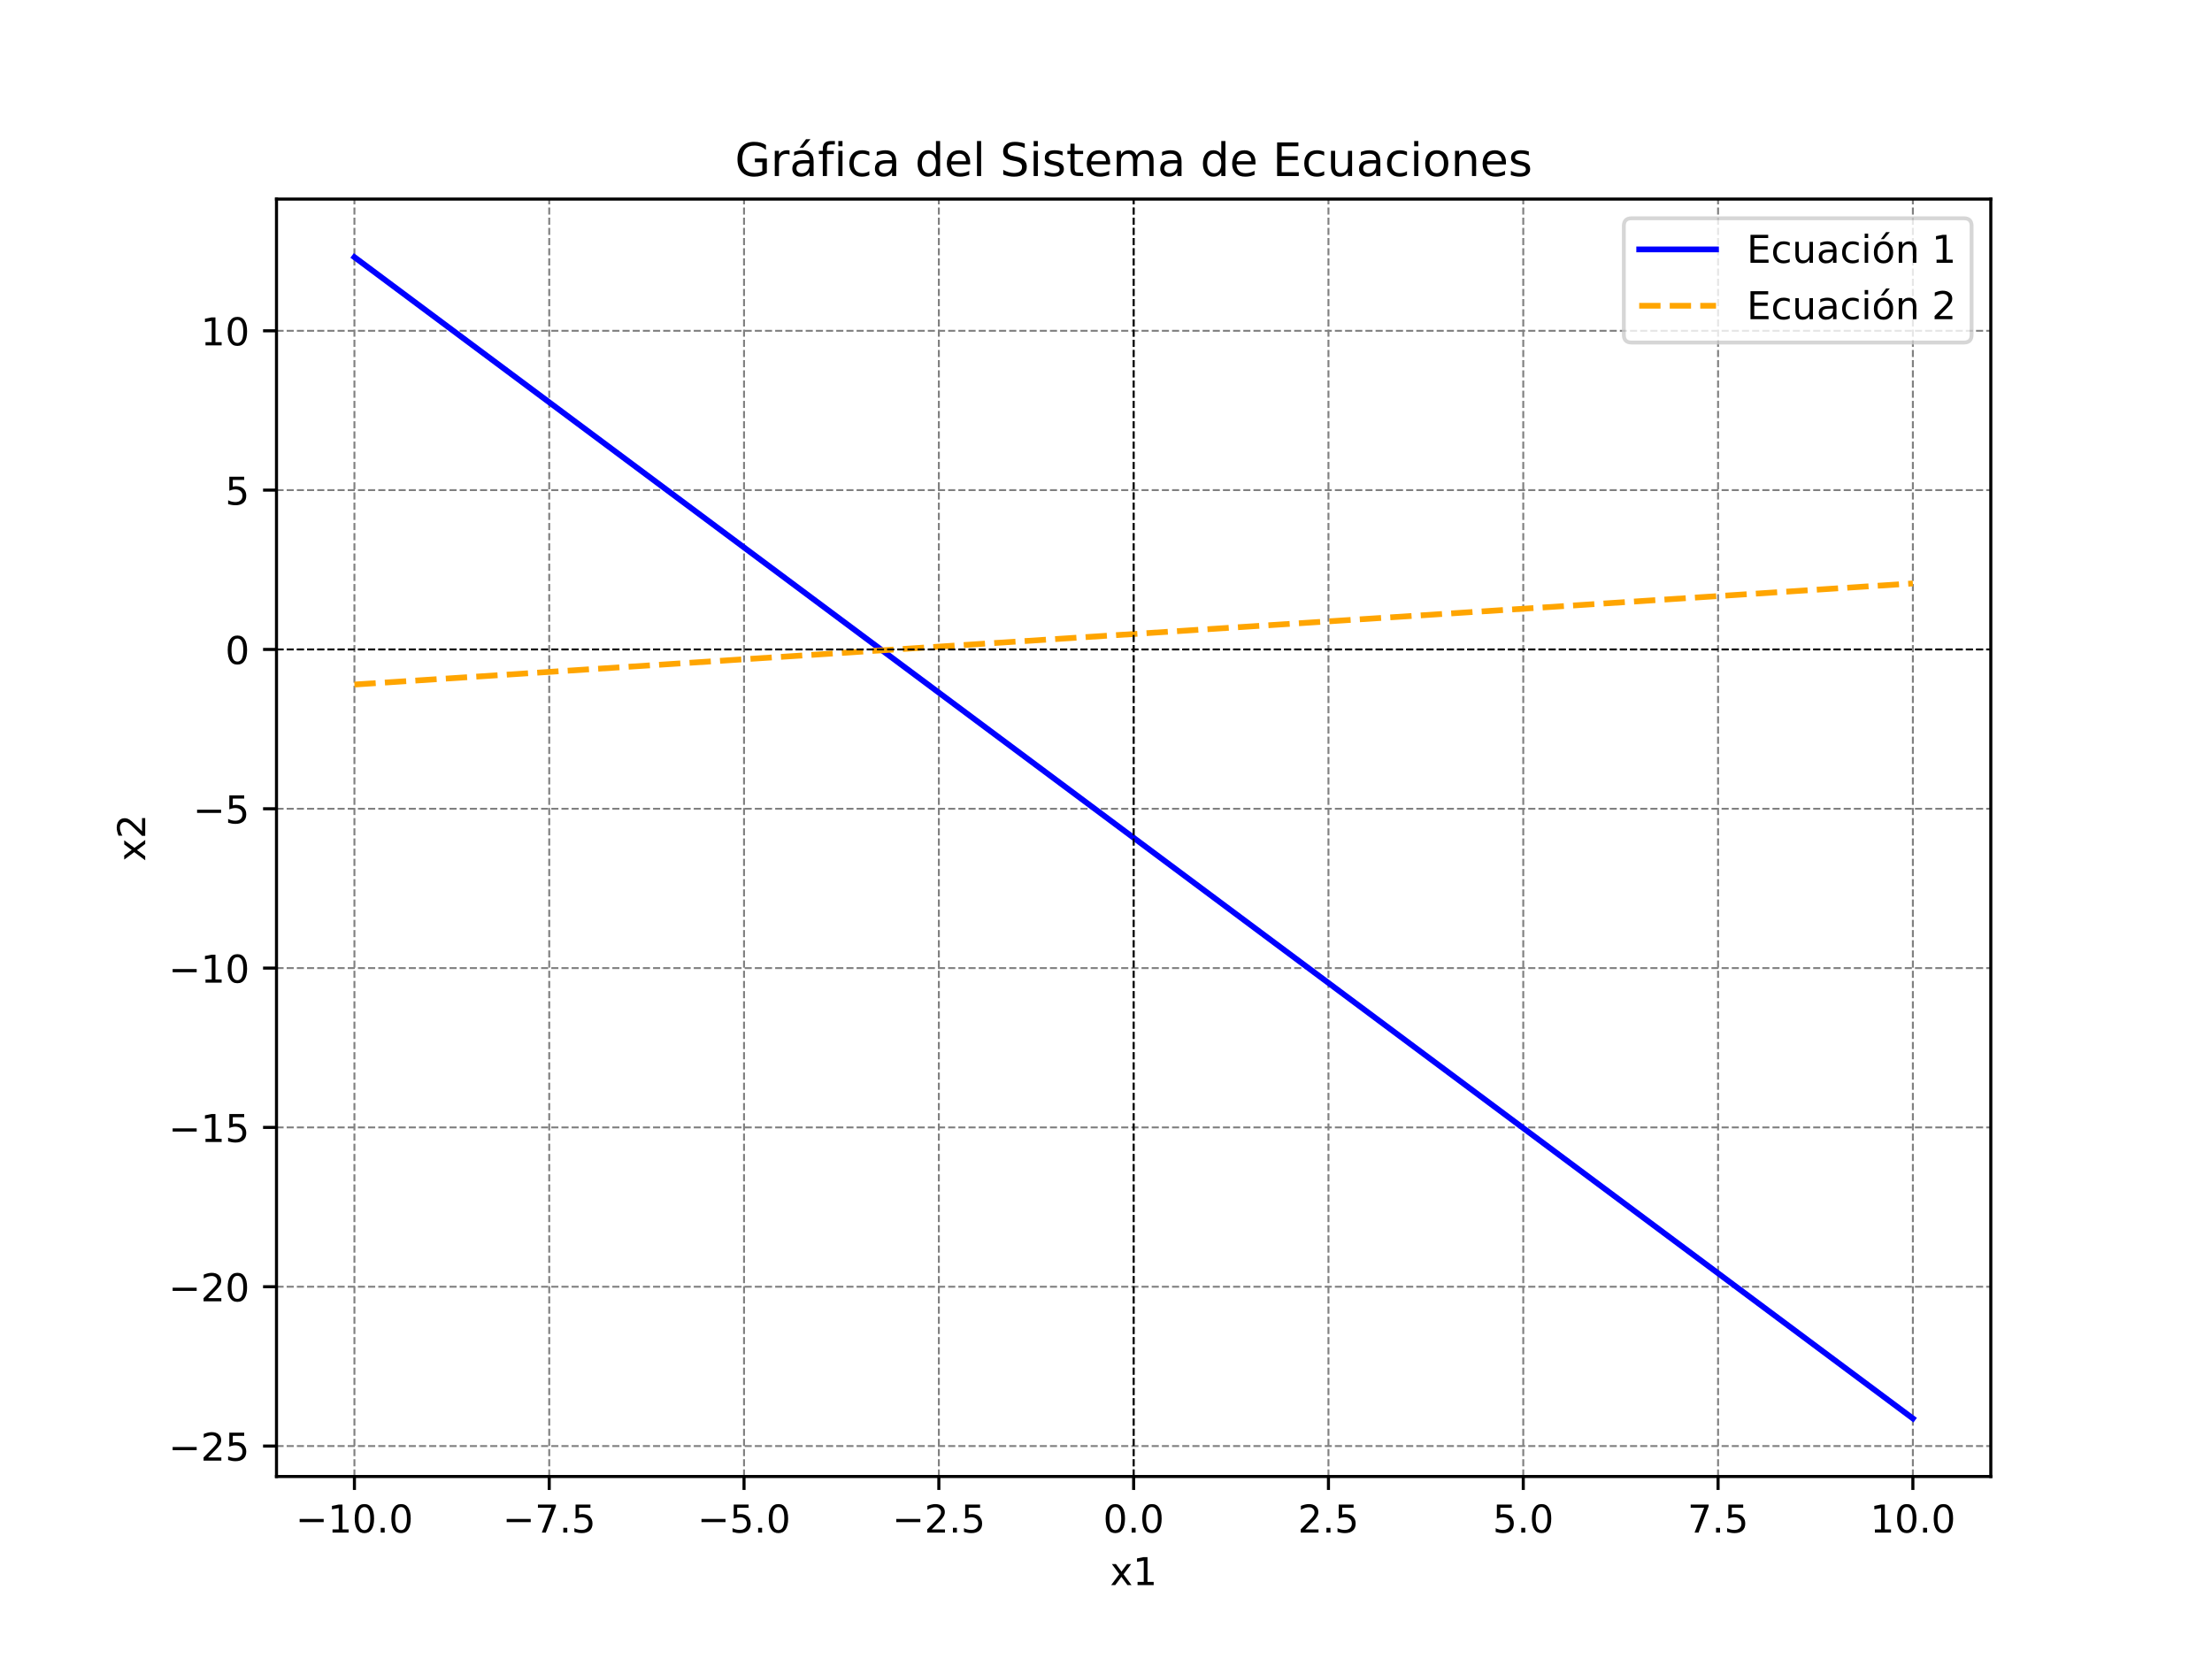
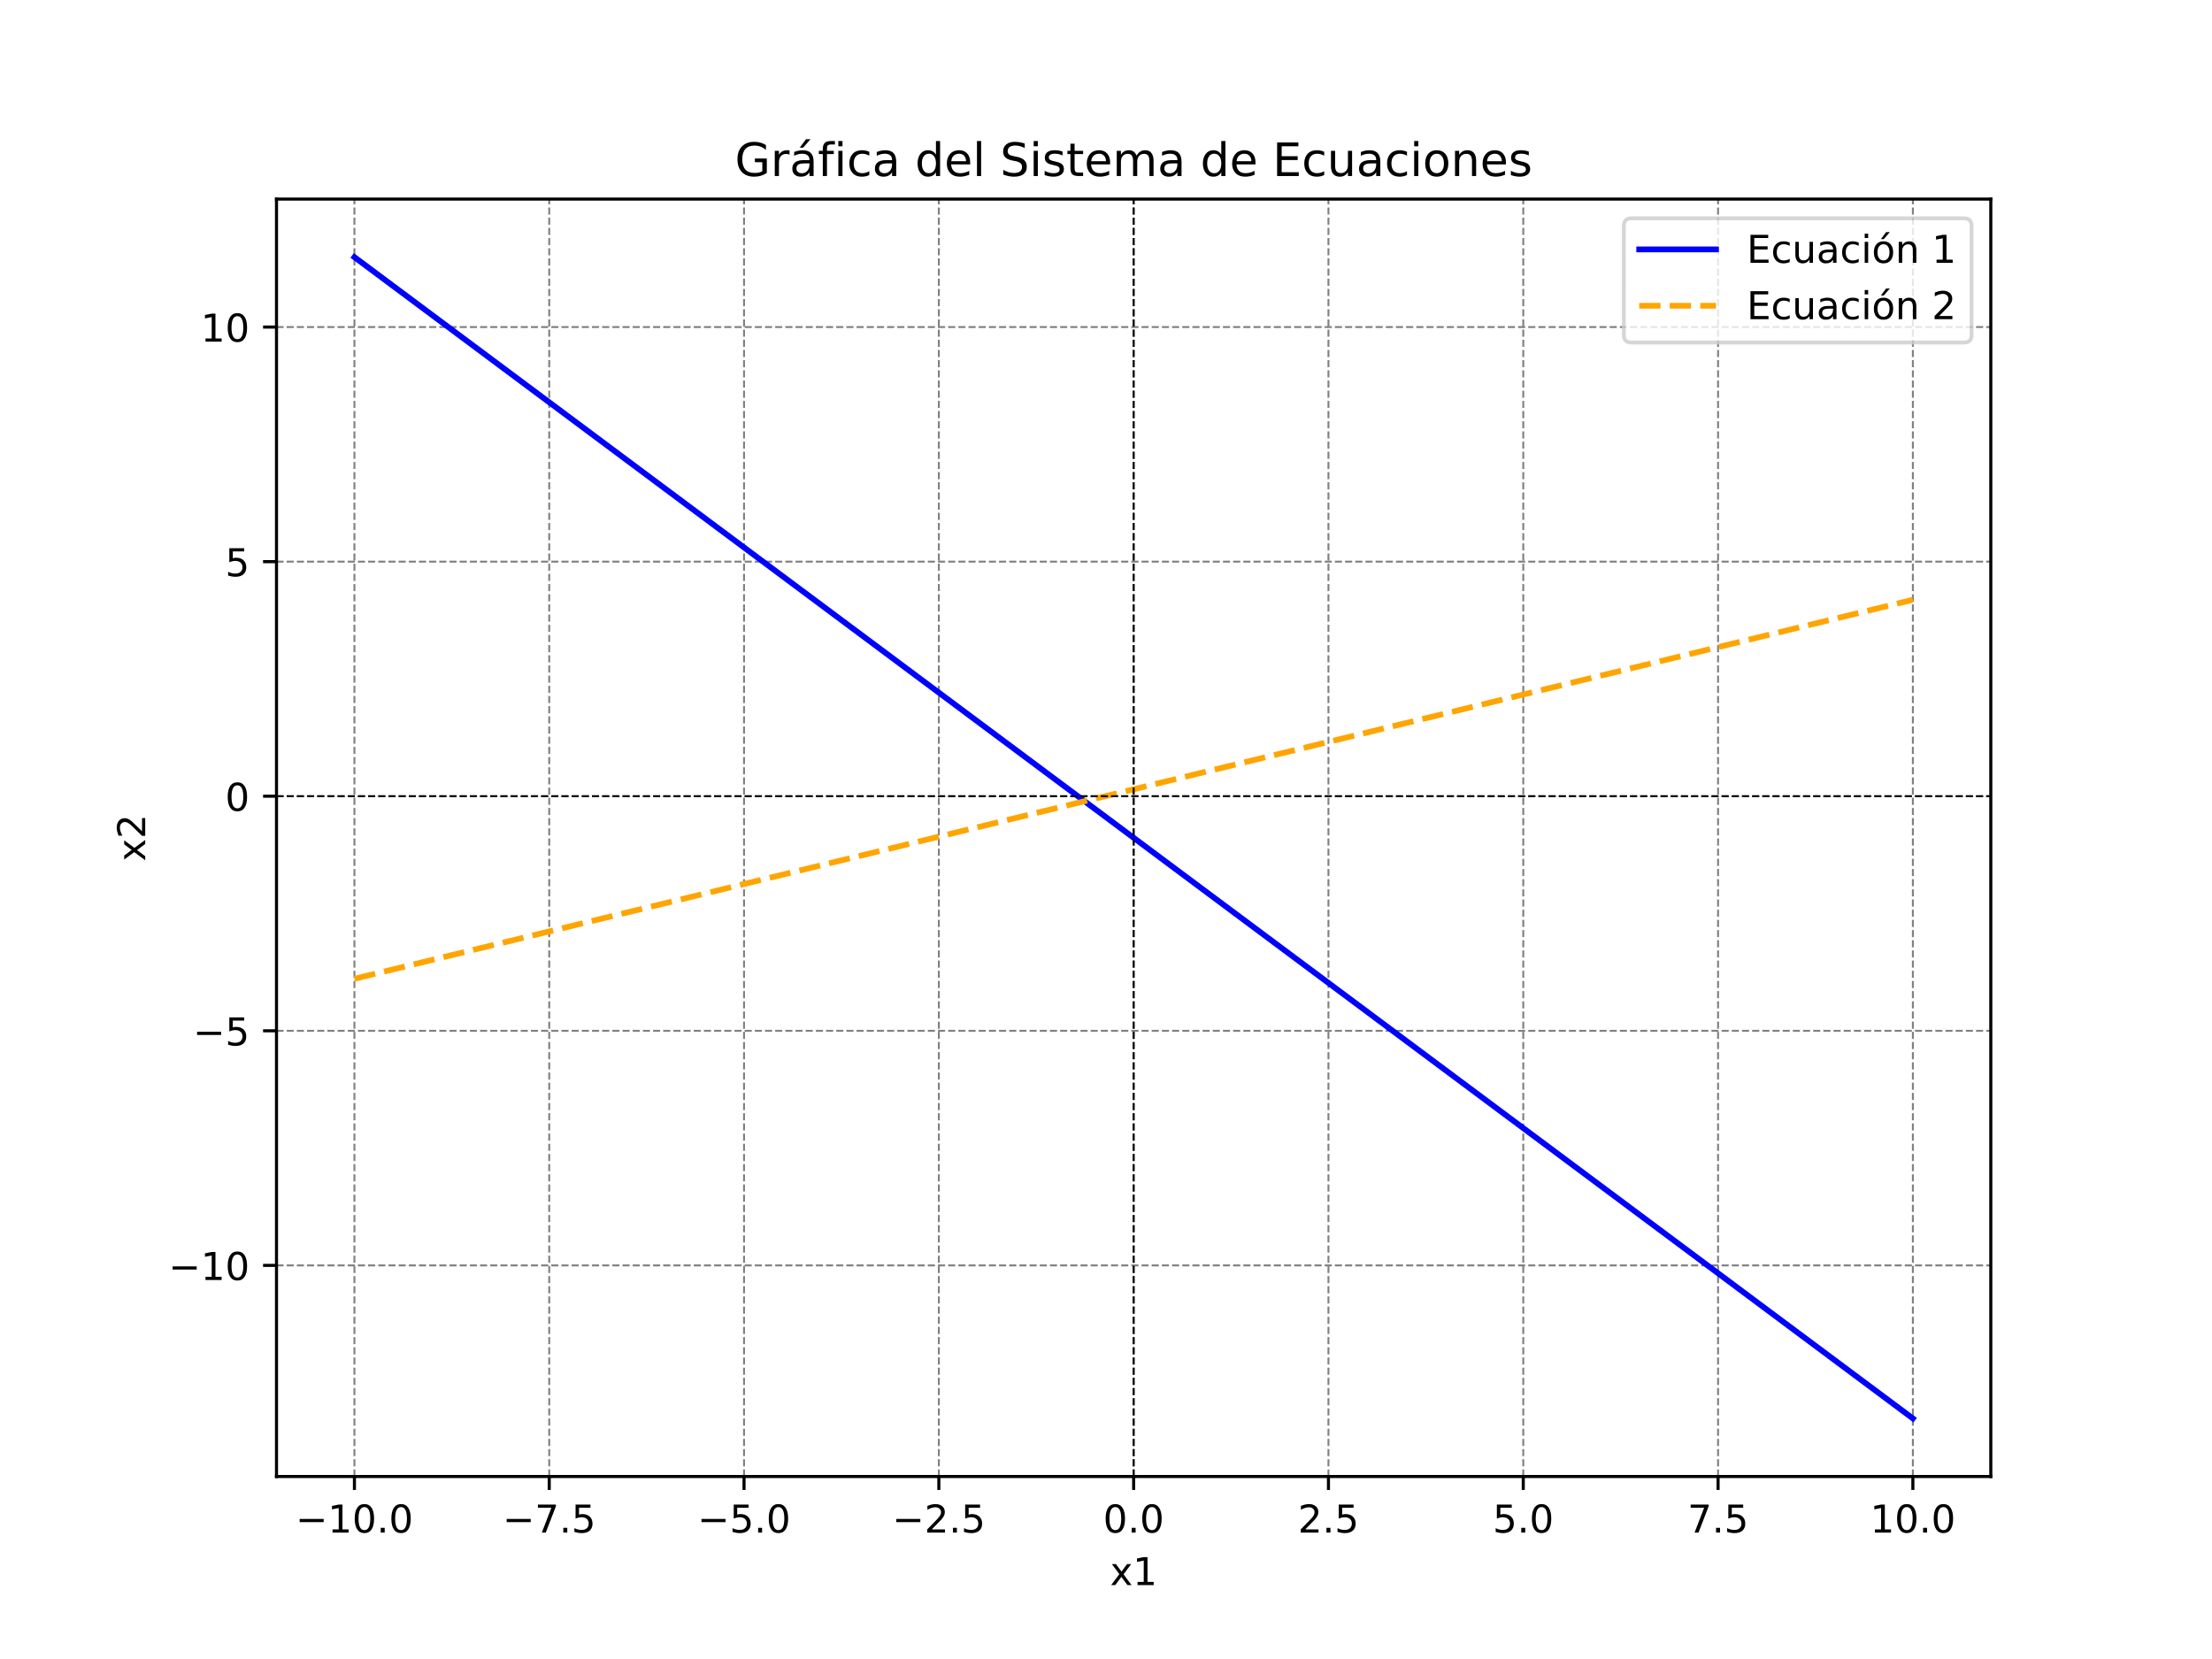
<svg xmlns="http://www.w3.org/2000/svg" xmlns:xlink="http://www.w3.org/1999/xlink" width="576pt" height="432pt" viewBox="0 0 576 432" version="1.1">
  <defs>
    <style type="text/css">*{stroke-linejoin: round; stroke-linecap: butt}</style>
  </defs>
  <g id="figure_1">
    <g id="patch_1">
      <path d="M 0 432  L 576 432  L 576 0  L 0 0  z " style="fill: #ffffff" />
    </g>
    <g id="axes_1">
      <g id="patch_2">
        <path d="M 72 384.48  L 518.4 384.48  L 518.4 51.84  L 72 51.84  z " style="fill: #ffffff" />
      </g>
      <g id="matplotlib.axis_1">
        <g id="xtick_1">
          <g id="line2d_1">
-             <path d="M 92.291 384.48  L 92.291 51.84  " clip-path="url(#p5a26ac612b)" style="fill: none; stroke-dasharray: 1.85,0.8; stroke-dashoffset: 0; stroke: #808080; stroke-width: 0.5" />
+             <path d="M 92.291 384.48  L 92.291 51.84  " clip-path="url(#p8f06ad2c36)" style="fill: none; stroke-dasharray: 1.85,0.8; stroke-dashoffset: 0; stroke: #808080; stroke-width: 0.5" />
          </g>
          <g id="line2d_2">
            <defs>
-               <path id="md58ca73c7b" d="M 0 0  L 0 3.5  " style="stroke: #000000; stroke-width: 0.8" />
+               <path id="m9297187103" d="M 0 0  L 0 3.5  " style="stroke: #000000; stroke-width: 0.8" />
            </defs>
            <g>
-               <use xlink:href="#md58ca73c7b" x="92.291" y="384.48" style="stroke: #000000; stroke-width: 0.8" />
+               <use xlink:href="#m9297187103" x="92.291" y="384.48" style="stroke: #000000; stroke-width: 0.8" />
            </g>
          </g>
          <g id="text_1">
            <g transform="translate(76.96825 399.0784) scale(0.1 -0.1)">
              <defs>
                <path id="DejaVuSans-2212" d="M 678 2272  L 4684 2272  L 4684 1741  L 678 1741  L 678 2272  z " transform="scale(0.015625)" />
                <path id="DejaVuSans-31" d="M 794 531  L 1825 531  L 1825 4091  L 703 3866  L 703 4441  L 1819 4666  L 2450 4666  L 2450 531  L 3481 531  L 3481 0  L 794 0  L 794 531  z " transform="scale(0.015625)" />
                <path id="DejaVuSans-30" d="M 2034 4250  Q 1547 4250 1301 3770  Q 1056 3291 1056 2328  Q 1056 1369 1301 889  Q 1547 409 2034 409  Q 2525 409 2770 889  Q 3016 1369 3016 2328  Q 3016 3291 2770 3770  Q 2525 4250 2034 4250  z M 2034 4750  Q 2819 4750 3233 4129  Q 3647 3509 3647 2328  Q 3647 1150 3233 529  Q 2819 -91 2034 -91  Q 1250 -91 836 529  Q 422 1150 422 2328  Q 422 3509 836 4129  Q 1250 4750 2034 4750  z " transform="scale(0.015625)" />
                <path id="DejaVuSans-2e" d="M 684 794  L 1344 794  L 1344 0  L 684 0  L 684 794  z " transform="scale(0.015625)" />
              </defs>
              <use xlink:href="#DejaVuSans-2212" />
              <use xlink:href="#DejaVuSans-31" x="83.789" />
              <use xlink:href="#DejaVuSans-30" x="147.412" />
              <use xlink:href="#DejaVuSans-2e" x="211.035" />
              <use xlink:href="#DejaVuSans-30" x="242.822" />
            </g>
          </g>
        </g>
        <g id="xtick_2">
          <g id="line2d_3">
-             <path d="M 143.018 384.48  L 143.018 51.84  " clip-path="url(#p5a26ac612b)" style="fill: none; stroke-dasharray: 1.85,0.8; stroke-dashoffset: 0; stroke: #808080; stroke-width: 0.5" />
+             <path d="M 143.018 384.48  L 143.018 51.84  " clip-path="url(#p8f06ad2c36)" style="fill: none; stroke-dasharray: 1.85,0.8; stroke-dashoffset: 0; stroke: #808080; stroke-width: 0.5" />
          </g>
          <g id="line2d_4">
            <g>
-               <use xlink:href="#md58ca73c7b" x="143.018" y="384.48" style="stroke: #000000; stroke-width: 0.8" />
+               <use xlink:href="#m9297187103" x="143.018" y="384.48" style="stroke: #000000; stroke-width: 0.8" />
            </g>
          </g>
          <g id="text_2">
            <g transform="translate(130.8768 399.0784) scale(0.1 -0.1)">
              <defs>
                <path id="DejaVuSans-37" d="M 525 4666  L 3525 4666  L 3525 4397  L 1831 0  L 1172 0  L 2766 4134  L 525 4134  L 525 4666  z " transform="scale(0.015625)" />
                <path id="DejaVuSans-35" d="M 691 4666  L 3169 4666  L 3169 4134  L 1269 4134  L 1269 2991  Q 1406 3038 1543 3061  Q 1681 3084 1819 3084  Q 2600 3084 3056 2656  Q 3513 2228 3513 1497  Q 3513 744 3044 326  Q 2575 -91 1722 -91  Q 1428 -91 1123 -41  Q 819 9 494 109  L 494 744  Q 775 591 1075 516  Q 1375 441 1709 441  Q 2250 441 2565 725  Q 2881 1009 2881 1497  Q 2881 1984 2565 2268  Q 2250 2553 1709 2553  Q 1456 2553 1204 2497  Q 953 2441 691 2322  L 691 4666  z " transform="scale(0.015625)" />
              </defs>
              <use xlink:href="#DejaVuSans-2212" />
              <use xlink:href="#DejaVuSans-37" x="83.789" />
              <use xlink:href="#DejaVuSans-2e" x="147.412" />
              <use xlink:href="#DejaVuSans-35" x="179.199" />
            </g>
          </g>
        </g>
        <g id="xtick_3">
          <g id="line2d_5">
-             <path d="M 193.745 384.48  L 193.745 51.84  " clip-path="url(#p5a26ac612b)" style="fill: none; stroke-dasharray: 1.85,0.8; stroke-dashoffset: 0; stroke: #808080; stroke-width: 0.5" />
+             <path d="M 193.745 384.48  L 193.745 51.84  " clip-path="url(#p8f06ad2c36)" style="fill: none; stroke-dasharray: 1.85,0.8; stroke-dashoffset: 0; stroke: #808080; stroke-width: 0.5" />
          </g>
          <g id="line2d_6">
            <g>
-               <use xlink:href="#md58ca73c7b" x="193.745" y="384.48" style="stroke: #000000; stroke-width: 0.8" />
+               <use xlink:href="#m9297187103" x="193.745" y="384.48" style="stroke: #000000; stroke-width: 0.8" />
            </g>
          </g>
          <g id="text_3">
            <g transform="translate(181.604 399.0784) scale(0.1 -0.1)">
              <use xlink:href="#DejaVuSans-2212" />
              <use xlink:href="#DejaVuSans-35" x="83.789" />
              <use xlink:href="#DejaVuSans-2e" x="147.412" />
              <use xlink:href="#DejaVuSans-30" x="179.199" />
            </g>
          </g>
        </g>
        <g id="xtick_4">
          <g id="line2d_7">
-             <path d="M 244.473 384.48  L 244.473 51.84  " clip-path="url(#p5a26ac612b)" style="fill: none; stroke-dasharray: 1.85,0.8; stroke-dashoffset: 0; stroke: #808080; stroke-width: 0.5" />
+             <path d="M 244.473 384.48  L 244.473 51.84  " clip-path="url(#p8f06ad2c36)" style="fill: none; stroke-dasharray: 1.85,0.8; stroke-dashoffset: 0; stroke: #808080; stroke-width: 0.5" />
          </g>
          <g id="line2d_8">
            <g>
-               <use xlink:href="#md58ca73c7b" x="244.473" y="384.48" style="stroke: #000000; stroke-width: 0.8" />
+               <use xlink:href="#m9297187103" x="244.473" y="384.48" style="stroke: #000000; stroke-width: 0.8" />
            </g>
          </g>
          <g id="text_4">
            <g transform="translate(232.3313 399.0784) scale(0.1 -0.1)">
              <defs>
                <path id="DejaVuSans-32" d="M 1228 531  L 3431 531  L 3431 0  L 469 0  L 469 531  Q 828 903 1448 1529  Q 2069 2156 2228 2338  Q 2531 2678 2651 2914  Q 2772 3150 2772 3378  Q 2772 3750 2511 3984  Q 2250 4219 1831 4219  Q 1534 4219 1204 4116  Q 875 4013 500 3803  L 500 4441  Q 881 4594 1212 4672  Q 1544 4750 1819 4750  Q 2544 4750 2975 4387  Q 3406 4025 3406 3419  Q 3406 3131 3298 2873  Q 3191 2616 2906 2266  Q 2828 2175 2409 1742  Q 1991 1309 1228 531  z " transform="scale(0.015625)" />
              </defs>
              <use xlink:href="#DejaVuSans-2212" />
              <use xlink:href="#DejaVuSans-32" x="83.789" />
              <use xlink:href="#DejaVuSans-2e" x="147.412" />
              <use xlink:href="#DejaVuSans-35" x="179.199" />
            </g>
          </g>
        </g>
        <g id="xtick_5">
          <g id="line2d_9">
-             <path d="M 295.2 384.48  L 295.2 51.84  " clip-path="url(#p5a26ac612b)" style="fill: none; stroke-dasharray: 1.85,0.8; stroke-dashoffset: 0; stroke: #808080; stroke-width: 0.5" />
+             <path d="M 295.2 384.48  L 295.2 51.84  " clip-path="url(#p8f06ad2c36)" style="fill: none; stroke-dasharray: 1.85,0.8; stroke-dashoffset: 0; stroke: #808080; stroke-width: 0.5" />
          </g>
          <g id="line2d_10">
            <g>
-               <use xlink:href="#md58ca73c7b" x="295.2" y="384.48" style="stroke: #000000; stroke-width: 0.8" />
+               <use xlink:href="#m9297187103" x="295.2" y="384.48" style="stroke: #000000; stroke-width: 0.8" />
            </g>
          </g>
          <g id="text_5">
            <g transform="translate(287.2484 399.0784) scale(0.1 -0.1)">
              <use xlink:href="#DejaVuSans-30" />
              <use xlink:href="#DejaVuSans-2e" x="63.623" />
              <use xlink:href="#DejaVuSans-30" x="95.41" />
            </g>
          </g>
        </g>
        <g id="xtick_6">
          <g id="line2d_11">
-             <path d="M 345.927 384.48  L 345.927 51.84  " clip-path="url(#p5a26ac612b)" style="fill: none; stroke-dasharray: 1.85,0.8; stroke-dashoffset: 0; stroke: #808080; stroke-width: 0.5" />
+             <path d="M 345.927 384.48  L 345.927 51.84  " clip-path="url(#p8f06ad2c36)" style="fill: none; stroke-dasharray: 1.85,0.8; stroke-dashoffset: 0; stroke: #808080; stroke-width: 0.5" />
          </g>
          <g id="line2d_12">
            <g>
-               <use xlink:href="#md58ca73c7b" x="345.927" y="384.48" style="stroke: #000000; stroke-width: 0.8" />
+               <use xlink:href="#m9297187103" x="345.927" y="384.48" style="stroke: #000000; stroke-width: 0.8" />
            </g>
          </g>
          <g id="text_6">
            <g transform="translate(337.9757 399.0784) scale(0.1 -0.1)">
              <use xlink:href="#DejaVuSans-32" />
              <use xlink:href="#DejaVuSans-2e" x="63.623" />
              <use xlink:href="#DejaVuSans-35" x="95.41" />
            </g>
          </g>
        </g>
        <g id="xtick_7">
          <g id="line2d_13">
-             <path d="M 396.655 384.48  L 396.655 51.84  " clip-path="url(#p5a26ac612b)" style="fill: none; stroke-dasharray: 1.85,0.8; stroke-dashoffset: 0; stroke: #808080; stroke-width: 0.5" />
+             <path d="M 396.655 384.48  L 396.655 51.84  " clip-path="url(#p8f06ad2c36)" style="fill: none; stroke-dasharray: 1.85,0.8; stroke-dashoffset: 0; stroke: #808080; stroke-width: 0.5" />
          </g>
          <g id="line2d_14">
            <g>
-               <use xlink:href="#md58ca73c7b" x="396.655" y="384.48" style="stroke: #000000; stroke-width: 0.8" />
+               <use xlink:href="#m9297187103" x="396.655" y="384.48" style="stroke: #000000; stroke-width: 0.8" />
            </g>
          </g>
          <g id="text_7">
            <g transform="translate(388.703 399.0784) scale(0.1 -0.1)">
              <use xlink:href="#DejaVuSans-35" />
              <use xlink:href="#DejaVuSans-2e" x="63.623" />
              <use xlink:href="#DejaVuSans-30" x="95.41" />
            </g>
          </g>
        </g>
        <g id="xtick_8">
          <g id="line2d_15">
-             <path d="M 447.382 384.48  L 447.382 51.84  " clip-path="url(#p5a26ac612b)" style="fill: none; stroke-dasharray: 1.85,0.8; stroke-dashoffset: 0; stroke: #808080; stroke-width: 0.5" />
+             <path d="M 447.382 384.48  L 447.382 51.84  " clip-path="url(#p8f06ad2c36)" style="fill: none; stroke-dasharray: 1.85,0.8; stroke-dashoffset: 0; stroke: #808080; stroke-width: 0.5" />
          </g>
          <g id="line2d_16">
            <g>
-               <use xlink:href="#md58ca73c7b" x="447.382" y="384.48" style="stroke: #000000; stroke-width: 0.8" />
+               <use xlink:href="#m9297187103" x="447.382" y="384.48" style="stroke: #000000; stroke-width: 0.8" />
            </g>
          </g>
          <g id="text_8">
            <g transform="translate(439.4303 399.0784) scale(0.1 -0.1)">
              <use xlink:href="#DejaVuSans-37" />
              <use xlink:href="#DejaVuSans-2e" x="63.623" />
              <use xlink:href="#DejaVuSans-35" x="95.41" />
            </g>
          </g>
        </g>
        <g id="xtick_9">
          <g id="line2d_17">
-             <path d="M 498.109 384.48  L 498.109 51.84  " clip-path="url(#p5a26ac612b)" style="fill: none; stroke-dasharray: 1.85,0.8; stroke-dashoffset: 0; stroke: #808080; stroke-width: 0.5" />
+             <path d="M 498.109 384.48  L 498.109 51.84  " clip-path="url(#p8f06ad2c36)" style="fill: none; stroke-dasharray: 1.85,0.8; stroke-dashoffset: 0; stroke: #808080; stroke-width: 0.5" />
          </g>
          <g id="line2d_18">
            <g>
-               <use xlink:href="#md58ca73c7b" x="498.109" y="384.48" style="stroke: #000000; stroke-width: 0.8" />
+               <use xlink:href="#m9297187103" x="498.109" y="384.48" style="stroke: #000000; stroke-width: 0.8" />
            </g>
          </g>
          <g id="text_9">
            <g transform="translate(486.9763 399.0784) scale(0.1 -0.1)">
              <use xlink:href="#DejaVuSans-31" />
              <use xlink:href="#DejaVuSans-30" x="63.623" />
              <use xlink:href="#DejaVuSans-2e" x="127.246" />
              <use xlink:href="#DejaVuSans-30" x="159.033" />
            </g>
          </g>
        </g>
        <g id="text_10">
          <g transform="translate(289.0594 412.7566) scale(0.1 -0.1)">
            <defs>
              <path id="DejaVuSans-78" d="M 3513 3500  L 2247 1797  L 3578 0  L 2900 0  L 1881 1375  L 863 0  L 184 0  L 1544 1831  L 300 3500  L 978 3500  L 1906 2253  L 2834 3500  L 3513 3500  z " transform="scale(0.015625)" />
            </defs>
            <use xlink:href="#DejaVuSans-78" />
            <use xlink:href="#DejaVuSans-31" x="59.18" />
          </g>
        </g>
      </g>
      <g id="matplotlib.axis_2">
        <g id="ytick_1">
          <g id="line2d_19">
-             <path d="M 72 376.551  L 518.4 376.551  " clip-path="url(#p5a26ac612b)" style="fill: none; stroke-dasharray: 1.85,0.8; stroke-dashoffset: 0; stroke: #808080; stroke-width: 0.5" />
+             <path d="M 72 329.51  L 518.4 329.51  " clip-path="url(#p8f06ad2c36)" style="fill: none; stroke-dasharray: 1.85,0.8; stroke-dashoffset: 0; stroke: #808080; stroke-width: 0.5" />
          </g>
          <g id="line2d_20">
            <defs>
-               <path id="m4e23f6cf67" d="M 0 0  L -3.5 0  " style="stroke: #000000; stroke-width: 0.8" />
+               <path id="mf17bb4725c" d="M 0 0  L -3.5 0  " style="stroke: #000000; stroke-width: 0.8" />
            </defs>
            <g>
-               <use xlink:href="#m4e23f6cf67" x="72" y="376.551" style="stroke: #000000; stroke-width: 0.8" />
+               <use xlink:href="#mf17bb4725c" x="72" y="329.51" style="stroke: #000000; stroke-width: 0.8" />
            </g>
          </g>
          <g id="text_11">
-             <g transform="translate(43.89531 380.3504) scale(0.1 -0.1)">
-               <use xlink:href="#DejaVuSans-2212" />
-               <use xlink:href="#DejaVuSans-32" x="83.789" />
-               <use xlink:href="#DejaVuSans-35" x="147.412" />
+             <g transform="translate(43.89531 333.3093) scale(0.1 -0.1)">
+               <use xlink:href="#DejaVuSans-2212" />
+               <use xlink:href="#DejaVuSans-31" x="83.789" />
+               <use xlink:href="#DejaVuSans-30" x="147.412" />
            </g>
          </g>
        </g>
        <g id="ytick_2">
          <g id="line2d_21">
-             <path d="M 72 335.063  L 518.4 335.063  " clip-path="url(#p5a26ac612b)" style="fill: none; stroke-dasharray: 1.85,0.8; stroke-dashoffset: 0; stroke: #808080; stroke-width: 0.5" />
+             <path d="M 72 268.423  L 518.4 268.423  " clip-path="url(#p8f06ad2c36)" style="fill: none; stroke-dasharray: 1.85,0.8; stroke-dashoffset: 0; stroke: #808080; stroke-width: 0.5" />
          </g>
          <g id="line2d_22">
            <g>
-               <use xlink:href="#m4e23f6cf67" x="72" y="335.063" style="stroke: #000000; stroke-width: 0.8" />
+               <use xlink:href="#mf17bb4725c" x="72" y="268.423" style="stroke: #000000; stroke-width: 0.8" />
            </g>
          </g>
          <g id="text_12">
-             <g transform="translate(43.89531 338.8626) scale(0.1 -0.1)">
-               <use xlink:href="#DejaVuSans-2212" />
-               <use xlink:href="#DejaVuSans-32" x="83.789" />
-               <use xlink:href="#DejaVuSans-30" x="147.412" />
+             <g transform="translate(50.25781 272.2226) scale(0.1 -0.1)">
+               <use xlink:href="#DejaVuSans-2212" />
+               <use xlink:href="#DejaVuSans-35" x="83.789" />
            </g>
          </g>
        </g>
        <g id="ytick_3">
          <g id="line2d_23">
-             <path d="M 72 293.576  L 518.4 293.576  " clip-path="url(#p5a26ac612b)" style="fill: none; stroke-dasharray: 1.85,0.8; stroke-dashoffset: 0; stroke: #808080; stroke-width: 0.5" />
+             <path d="M 72 207.337  L 518.4 207.337  " clip-path="url(#p8f06ad2c36)" style="fill: none; stroke-dasharray: 1.85,0.8; stroke-dashoffset: 0; stroke: #808080; stroke-width: 0.5" />
          </g>
          <g id="line2d_24">
            <g>
-               <use xlink:href="#m4e23f6cf67" x="72" y="293.576" style="stroke: #000000; stroke-width: 0.8" />
+               <use xlink:href="#mf17bb4725c" x="72" y="207.337" style="stroke: #000000; stroke-width: 0.8" />
            </g>
          </g>
          <g id="text_13">
-             <g transform="translate(43.89531 297.3748) scale(0.1 -0.1)">
-               <use xlink:href="#DejaVuSans-2212" />
-               <use xlink:href="#DejaVuSans-31" x="83.789" />
-               <use xlink:href="#DejaVuSans-35" x="147.412" />
+             <g transform="translate(58.6375 211.1358) scale(0.1 -0.1)">
+               <use xlink:href="#DejaVuSans-30" />
            </g>
          </g>
        </g>
        <g id="ytick_4">
          <g id="line2d_25">
-             <path d="M 72 252.088  L 518.4 252.088  " clip-path="url(#p5a26ac612b)" style="fill: none; stroke-dasharray: 1.85,0.8; stroke-dashoffset: 0; stroke: #808080; stroke-width: 0.5" />
+             <path d="M 72 146.25  L 518.4 146.25  " clip-path="url(#p8f06ad2c36)" style="fill: none; stroke-dasharray: 1.85,0.8; stroke-dashoffset: 0; stroke: #808080; stroke-width: 0.5" />
          </g>
          <g id="line2d_26">
            <g>
-               <use xlink:href="#m4e23f6cf67" x="72" y="252.088" style="stroke: #000000; stroke-width: 0.8" />
+               <use xlink:href="#mf17bb4725c" x="72" y="146.25" style="stroke: #000000; stroke-width: 0.8" />
            </g>
          </g>
          <g id="text_14">
-             <g transform="translate(43.89531 255.887) scale(0.1 -0.1)">
-               <use xlink:href="#DejaVuSans-2212" />
-               <use xlink:href="#DejaVuSans-31" x="83.789" />
-               <use xlink:href="#DejaVuSans-30" x="147.412" />
+             <g transform="translate(58.6375 150.049) scale(0.1 -0.1)">
+               <use xlink:href="#DejaVuSans-35" />
            </g>
          </g>
        </g>
        <g id="ytick_5">
          <g id="line2d_27">
-             <path d="M 72 210.6  L 518.4 210.6  " clip-path="url(#p5a26ac612b)" style="fill: none; stroke-dasharray: 1.85,0.8; stroke-dashoffset: 0; stroke: #808080; stroke-width: 0.5" />
+             <path d="M 72 85.163  L 518.4 85.163  " clip-path="url(#p8f06ad2c36)" style="fill: none; stroke-dasharray: 1.85,0.8; stroke-dashoffset: 0; stroke: #808080; stroke-width: 0.5" />
          </g>
          <g id="line2d_28">
            <g>
-               <use xlink:href="#m4e23f6cf67" x="72" y="210.6" style="stroke: #000000; stroke-width: 0.8" />
+               <use xlink:href="#mf17bb4725c" x="72" y="85.163" style="stroke: #000000; stroke-width: 0.8" />
            </g>
          </g>
          <g id="text_15">
-             <g transform="translate(50.25781 214.3992) scale(0.1 -0.1)">
-               <use xlink:href="#DejaVuSans-2212" />
-               <use xlink:href="#DejaVuSans-35" x="83.789" />
-             </g>
-           </g>
-         </g>
-         <g id="ytick_6">
-           <g id="line2d_29">
-             <path d="M 72 169.112  L 518.4 169.112  " clip-path="url(#p5a26ac612b)" style="fill: none; stroke-dasharray: 1.85,0.8; stroke-dashoffset: 0; stroke: #808080; stroke-width: 0.5" />
-           </g>
-           <g id="line2d_30">
-             <g>
-               <use xlink:href="#m4e23f6cf67" x="72" y="169.112" style="stroke: #000000; stroke-width: 0.8" />
-             </g>
-           </g>
-           <g id="text_16">
-             <g transform="translate(58.6375 172.9114) scale(0.1 -0.1)">
-               <use xlink:href="#DejaVuSans-30" />
-             </g>
-           </g>
-         </g>
-         <g id="ytick_7">
-           <g id="line2d_31">
-             <path d="M 72 127.624  L 518.4 127.624  " clip-path="url(#p5a26ac612b)" style="fill: none; stroke-dasharray: 1.85,0.8; stroke-dashoffset: 0; stroke: #808080; stroke-width: 0.5" />
-           </g>
-           <g id="line2d_32">
-             <g>
-               <use xlink:href="#m4e23f6cf67" x="72" y="127.624" style="stroke: #000000; stroke-width: 0.8" />
-             </g>
-           </g>
-           <g id="text_17">
-             <g transform="translate(58.6375 131.4236) scale(0.1 -0.1)">
-               <use xlink:href="#DejaVuSans-35" />
-             </g>
-           </g>
-         </g>
-         <g id="ytick_8">
-           <g id="line2d_33">
-             <path d="M 72 86.137  L 518.4 86.137  " clip-path="url(#p5a26ac612b)" style="fill: none; stroke-dasharray: 1.85,0.8; stroke-dashoffset: 0; stroke: #808080; stroke-width: 0.5" />
-           </g>
-           <g id="line2d_34">
-             <g>
-               <use xlink:href="#m4e23f6cf67" x="72" y="86.137" style="stroke: #000000; stroke-width: 0.8" />
-             </g>
-           </g>
-           <g id="text_18">
-             <g transform="translate(52.275 89.9358) scale(0.1 -0.1)">
+             <g transform="translate(52.275 88.96226) scale(0.1 -0.1)">
              <use xlink:href="#DejaVuSans-31" />
              <use xlink:href="#DejaVuSans-30" x="63.623" />
            </g>
          </g>
        </g>
-         <g id="text_19">
+         <g id="text_16">
          <g transform="translate(37.81562 224.3006) rotate(-90) scale(0.1 -0.1)">
            <use xlink:href="#DejaVuSans-78" />
            <use xlink:href="#DejaVuSans-32" x="59.18" />
          </g>
        </g>
      </g>
-       <g id="line2d_35">
-         <path d="M 92.291 66.96  L 498.109 369.36  L 498.109 369.36  " clip-path="url(#p5a26ac612b)" style="fill: none; stroke: #0000ff; stroke-width: 1.5; stroke-linecap: square" />
-       </g>
-       <g id="line2d_36">
-         <path d="M 92.291 178.25  L 498.109 151.929  L 498.109 151.929  " clip-path="url(#p5a26ac612b)" style="fill: none; stroke-dasharray: 5.55,2.4; stroke-dashoffset: 0; stroke: #ffa500; stroke-width: 1.5" />
-       </g>
-       <g id="line2d_37">
-         <path d="M 72 169.112  L 518.4 169.112  " clip-path="url(#p5a26ac612b)" style="fill: none; stroke-dasharray: 1.85,0.8; stroke-dashoffset: 0; stroke: #000000; stroke-width: 0.5" />
-       </g>
-       <g id="line2d_38">
-         <path d="M 295.2 384.48  L 295.2 51.84  " clip-path="url(#p5a26ac612b)" style="fill: none; stroke-dasharray: 1.85,0.8; stroke-dashoffset: 0; stroke: #000000; stroke-width: 0.5" />
+       <g id="line2d_29">
+         <path d="M 92.291 66.96  L 498.109 369.36  L 498.109 369.36  " clip-path="url(#p8f06ad2c36)" style="fill: none; stroke: #0000ff; stroke-width: 1.5; stroke-linecap: square" />
+       </g>
+       <g id="line2d_30">
+         <path d="M 92.291 254.873  L 498.109 156.179  L 498.109 156.179  " clip-path="url(#p8f06ad2c36)" style="fill: none; stroke-dasharray: 5.55,2.4; stroke-dashoffset: 0; stroke: #ffa500; stroke-width: 1.5" />
+       </g>
+       <g id="line2d_31">
+         <path d="M 72 207.337  L 518.4 207.337  " clip-path="url(#p8f06ad2c36)" style="fill: none; stroke-dasharray: 1.85,0.8; stroke-dashoffset: 0; stroke: #000000; stroke-width: 0.5" />
+       </g>
+       <g id="line2d_32">
+         <path d="M 295.2 384.48  L 295.2 51.84  " clip-path="url(#p8f06ad2c36)" style="fill: none; stroke-dasharray: 1.85,0.8; stroke-dashoffset: 0; stroke: #000000; stroke-width: 0.5" />
      </g>
      <g id="patch_3">
        <path d="M 72 384.48  L 72 51.84  " style="fill: none; stroke: #000000; stroke-width: 0.8; stroke-linejoin: miter; stroke-linecap: square" />
      </g>
      <g id="patch_4">
        <path d="M 518.4 384.48  L 518.4 51.84  " style="fill: none; stroke: #000000; stroke-width: 0.8; stroke-linejoin: miter; stroke-linecap: square" />
      </g>
      <g id="patch_5">
        <path d="M 72 384.48  L 518.4 384.48  " style="fill: none; stroke: #000000; stroke-width: 0.8; stroke-linejoin: miter; stroke-linecap: square" />
      </g>
      <g id="patch_6">
        <path d="M 72 51.84  L 518.4 51.84  " style="fill: none; stroke: #000000; stroke-width: 0.8; stroke-linejoin: miter; stroke-linecap: square" />
      </g>
-       <g id="text_20">
+       <g id="text_17">
        <g transform="translate(191.3625 45.84) scale(0.12 -0.12)">
          <defs>
            <path id="DejaVuSans-47" d="M 3809 666  L 3809 1919  L 2778 1919  L 2778 2438  L 4434 2438  L 4434 434  Q 4069 175 3628 42  Q 3188 -91 2688 -91  Q 1594 -91 976 548  Q 359 1188 359 2328  Q 359 3472 976 4111  Q 1594 4750 2688 4750  Q 3144 4750 3555 4637  Q 3966 4525 4313 4306  L 4313 3634  Q 3963 3931 3569 4081  Q 3175 4231 2741 4231  Q 1884 4231 1454 3753  Q 1025 3275 1025 2328  Q 1025 1384 1454 906  Q 1884 428 2741 428  Q 3075 428 3337 486  Q 3600 544 3809 666  z " transform="scale(0.015625)" />
            <path id="DejaVuSans-72" d="M 2631 2963  Q 2534 3019 2420 3045  Q 2306 3072 2169 3072  Q 1681 3072 1420 2755  Q 1159 2438 1159 1844  L 1159 0  L 581 0  L 581 3500  L 1159 3500  L 1159 2956  Q 1341 3275 1631 3429  Q 1922 3584 2338 3584  Q 2397 3584 2469 3576  Q 2541 3569 2628 3553  L 2631 2963  z " transform="scale(0.015625)" />
            <path id="DejaVuSans-e1" d="M 2194 1759  Q 1497 1759 1228 1600  Q 959 1441 959 1056  Q 959 750 1161 570  Q 1363 391 1709 391  Q 2188 391 2477 730  Q 2766 1069 2766 1631  L 2766 1759  L 2194 1759  z M 3341 1997  L 3341 0  L 2766 0  L 2766 531  Q 2569 213 2275 61  Q 1981 -91 1556 -91  Q 1019 -91 701 211  Q 384 513 384 1019  Q 384 1609 779 1909  Q 1175 2209 1959 2209  L 2766 2209  L 2766 2266  Q 2766 2663 2505 2880  Q 2244 3097 1772 3097  Q 1472 3097 1187 3025  Q 903 2953 641 2809  L 641 3341  Q 956 3463 1253 3523  Q 1550 3584 1831 3584  Q 2591 3584 2966 3190  Q 3341 2797 3341 1997  z M 2290 5119  L 2912 5119  L 1894 3944  L 1415 3944  L 2290 5119  z " transform="scale(0.015625)" />
            <path id="DejaVuSans-66" d="M 2375 4863  L 2375 4384  L 1825 4384  Q 1516 4384 1395 4259  Q 1275 4134 1275 3809  L 1275 3500  L 2222 3500  L 2222 3053  L 1275 3053  L 1275 0  L 697 0  L 697 3053  L 147 3053  L 147 3500  L 697 3500  L 697 3744  Q 697 4328 969 4595  Q 1241 4863 1831 4863  L 2375 4863  z " transform="scale(0.015625)" />
            <path id="DejaVuSans-69" d="M 603 3500  L 1178 3500  L 1178 0  L 603 0  L 603 3500  z M 603 4863  L 1178 4863  L 1178 4134  L 603 4134  L 603 4863  z " transform="scale(0.015625)" />
            <path id="DejaVuSans-63" d="M 3122 3366  L 3122 2828  Q 2878 2963 2633 3030  Q 2388 3097 2138 3097  Q 1578 3097 1268 2742  Q 959 2388 959 1747  Q 959 1106 1268 751  Q 1578 397 2138 397  Q 2388 397 2633 464  Q 2878 531 3122 666  L 3122 134  Q 2881 22 2623 -34  Q 2366 -91 2075 -91  Q 1284 -91 818 406  Q 353 903 353 1747  Q 353 2603 823 3093  Q 1294 3584 2113 3584  Q 2378 3584 2631 3529  Q 2884 3475 3122 3366  z " transform="scale(0.015625)" />
            <path id="DejaVuSans-61" d="M 2194 1759  Q 1497 1759 1228 1600  Q 959 1441 959 1056  Q 959 750 1161 570  Q 1363 391 1709 391  Q 2188 391 2477 730  Q 2766 1069 2766 1631  L 2766 1759  L 2194 1759  z M 3341 1997  L 3341 0  L 2766 0  L 2766 531  Q 2569 213 2275 61  Q 1981 -91 1556 -91  Q 1019 -91 701 211  Q 384 513 384 1019  Q 384 1609 779 1909  Q 1175 2209 1959 2209  L 2766 2209  L 2766 2266  Q 2766 2663 2505 2880  Q 2244 3097 1772 3097  Q 1472 3097 1187 3025  Q 903 2953 641 2809  L 641 3341  Q 956 3463 1253 3523  Q 1550 3584 1831 3584  Q 2591 3584 2966 3190  Q 3341 2797 3341 1997  z " transform="scale(0.015625)" />
            <path id="DejaVuSans-20" transform="scale(0.015625)" />
            <path id="DejaVuSans-64" d="M 2906 2969  L 2906 4863  L 3481 4863  L 3481 0  L 2906 0  L 2906 525  Q 2725 213 2448 61  Q 2172 -91 1784 -91  Q 1150 -91 751 415  Q 353 922 353 1747  Q 353 2572 751 3078  Q 1150 3584 1784 3584  Q 2172 3584 2448 3432  Q 2725 3281 2906 2969  z M 947 1747  Q 947 1113 1208 752  Q 1469 391 1925 391  Q 2381 391 2643 752  Q 2906 1113 2906 1747  Q 2906 2381 2643 2742  Q 2381 3103 1925 3103  Q 1469 3103 1208 2742  Q 947 2381 947 1747  z " transform="scale(0.015625)" />
            <path id="DejaVuSans-65" d="M 3597 1894  L 3597 1613  L 953 1613  Q 991 1019 1311 708  Q 1631 397 2203 397  Q 2534 397 2845 478  Q 3156 559 3463 722  L 3463 178  Q 3153 47 2828 -22  Q 2503 -91 2169 -91  Q 1331 -91 842 396  Q 353 884 353 1716  Q 353 2575 817 3079  Q 1281 3584 2069 3584  Q 2775 3584 3186 3129  Q 3597 2675 3597 1894  z M 3022 2063  Q 3016 2534 2758 2815  Q 2500 3097 2075 3097  Q 1594 3097 1305 2825  Q 1016 2553 972 2059  L 3022 2063  z " transform="scale(0.015625)" />
            <path id="DejaVuSans-6c" d="M 603 4863  L 1178 4863  L 1178 0  L 603 0  L 603 4863  z " transform="scale(0.015625)" />
            <path id="DejaVuSans-53" d="M 3425 4513  L 3425 3897  Q 3066 4069 2747 4153  Q 2428 4238 2131 4238  Q 1616 4238 1336 4038  Q 1056 3838 1056 3469  Q 1056 3159 1242 3001  Q 1428 2844 1947 2747  L 2328 2669  Q 3034 2534 3370 2195  Q 3706 1856 3706 1288  Q 3706 609 3251 259  Q 2797 -91 1919 -91  Q 1588 -91 1214 -16  Q 841 59 441 206  L 441 856  Q 825 641 1194 531  Q 1563 422 1919 422  Q 2459 422 2753 634  Q 3047 847 3047 1241  Q 3047 1584 2836 1778  Q 2625 1972 2144 2069  L 1759 2144  Q 1053 2284 737 2584  Q 422 2884 422 3419  Q 422 4038 858 4394  Q 1294 4750 2059 4750  Q 2388 4750 2728 4690  Q 3069 4631 3425 4513  z " transform="scale(0.015625)" />
            <path id="DejaVuSans-73" d="M 2834 3397  L 2834 2853  Q 2591 2978 2328 3040  Q 2066 3103 1784 3103  Q 1356 3103 1142 2972  Q 928 2841 928 2578  Q 928 2378 1081 2264  Q 1234 2150 1697 2047  L 1894 2003  Q 2506 1872 2764 1633  Q 3022 1394 3022 966  Q 3022 478 2636 193  Q 2250 -91 1575 -91  Q 1294 -91 989 -36  Q 684 19 347 128  L 347 722  Q 666 556 975 473  Q 1284 391 1588 391  Q 1994 391 2212 530  Q 2431 669 2431 922  Q 2431 1156 2273 1281  Q 2116 1406 1581 1522  L 1381 1569  Q 847 1681 609 1914  Q 372 2147 372 2553  Q 372 3047 722 3315  Q 1072 3584 1716 3584  Q 2034 3584 2315 3537  Q 2597 3491 2834 3397  z " transform="scale(0.015625)" />
            <path id="DejaVuSans-74" d="M 1172 4494  L 1172 3500  L 2356 3500  L 2356 3053  L 1172 3053  L 1172 1153  Q 1172 725 1289 603  Q 1406 481 1766 481  L 2356 481  L 2356 0  L 1766 0  Q 1100 0 847 248  Q 594 497 594 1153  L 594 3053  L 172 3053  L 172 3500  L 594 3500  L 594 4494  L 1172 4494  z " transform="scale(0.015625)" />
            <path id="DejaVuSans-6d" d="M 3328 2828  Q 3544 3216 3844 3400  Q 4144 3584 4550 3584  Q 5097 3584 5394 3201  Q 5691 2819 5691 2113  L 5691 0  L 5113 0  L 5113 2094  Q 5113 2597 4934 2840  Q 4756 3084 4391 3084  Q 3944 3084 3684 2787  Q 3425 2491 3425 1978  L 3425 0  L 2847 0  L 2847 2094  Q 2847 2600 2669 2842  Q 2491 3084 2119 3084  Q 1678 3084 1418 2786  Q 1159 2488 1159 1978  L 1159 0  L 581 0  L 581 3500  L 1159 3500  L 1159 2956  Q 1356 3278 1631 3431  Q 1906 3584 2284 3584  Q 2666 3584 2933 3390  Q 3200 3197 3328 2828  z " transform="scale(0.015625)" />
            <path id="DejaVuSans-45" d="M 628 4666  L 3578 4666  L 3578 4134  L 1259 4134  L 1259 2753  L 3481 2753  L 3481 2222  L 1259 2222  L 1259 531  L 3634 531  L 3634 0  L 628 0  L 628 4666  z " transform="scale(0.015625)" />
            <path id="DejaVuSans-75" d="M 544 1381  L 544 3500  L 1119 3500  L 1119 1403  Q 1119 906 1312 657  Q 1506 409 1894 409  Q 2359 409 2629 706  Q 2900 1003 2900 1516  L 2900 3500  L 3475 3500  L 3475 0  L 2900 0  L 2900 538  Q 2691 219 2414 64  Q 2138 -91 1772 -91  Q 1169 -91 856 284  Q 544 659 544 1381  z M 1991 3584  L 1991 3584  z " transform="scale(0.015625)" />
            <path id="DejaVuSans-6f" d="M 1959 3097  Q 1497 3097 1228 2736  Q 959 2375 959 1747  Q 959 1119 1226 758  Q 1494 397 1959 397  Q 2419 397 2687 759  Q 2956 1122 2956 1747  Q 2956 2369 2687 2733  Q 2419 3097 1959 3097  z M 1959 3584  Q 2709 3584 3137 3096  Q 3566 2609 3566 1747  Q 3566 888 3137 398  Q 2709 -91 1959 -91  Q 1206 -91 779 398  Q 353 888 353 1747  Q 353 2609 779 3096  Q 1206 3584 1959 3584  z " transform="scale(0.015625)" />
            <path id="DejaVuSans-6e" d="M 3513 2113  L 3513 0  L 2938 0  L 2938 2094  Q 2938 2591 2744 2837  Q 2550 3084 2163 3084  Q 1697 3084 1428 2787  Q 1159 2491 1159 1978  L 1159 0  L 581 0  L 581 3500  L 1159 3500  L 1159 2956  Q 1366 3272 1645 3428  Q 1925 3584 2291 3584  Q 2894 3584 3203 3211  Q 3513 2838 3513 2113  z " transform="scale(0.015625)" />
          </defs>
          <use xlink:href="#DejaVuSans-47" />
          <use xlink:href="#DejaVuSans-72" x="77.49" />
          <use xlink:href="#DejaVuSans-e1" x="118.604" />
          <use xlink:href="#DejaVuSans-66" x="179.883" />
          <use xlink:href="#DejaVuSans-69" x="215.088" />
          <use xlink:href="#DejaVuSans-63" x="242.871" />
          <use xlink:href="#DejaVuSans-61" x="297.852" />
          <use xlink:href="#DejaVuSans-20" x="359.131" />
          <use xlink:href="#DejaVuSans-64" x="390.918" />
          <use xlink:href="#DejaVuSans-65" x="454.395" />
          <use xlink:href="#DejaVuSans-6c" x="515.918" />
          <use xlink:href="#DejaVuSans-20" x="543.701" />
          <use xlink:href="#DejaVuSans-53" x="575.488" />
          <use xlink:href="#DejaVuSans-69" x="638.965" />
          <use xlink:href="#DejaVuSans-73" x="666.748" />
          <use xlink:href="#DejaVuSans-74" x="718.848" />
          <use xlink:href="#DejaVuSans-65" x="758.057" />
          <use xlink:href="#DejaVuSans-6d" x="819.58" />
          <use xlink:href="#DejaVuSans-61" x="916.992" />
          <use xlink:href="#DejaVuSans-20" x="978.271" />
          <use xlink:href="#DejaVuSans-64" x="1010.059" />
          <use xlink:href="#DejaVuSans-65" x="1073.535" />
          <use xlink:href="#DejaVuSans-20" x="1135.059" />
          <use xlink:href="#DejaVuSans-45" x="1166.846" />
          <use xlink:href="#DejaVuSans-63" x="1230.029" />
          <use xlink:href="#DejaVuSans-75" x="1285.01" />
          <use xlink:href="#DejaVuSans-61" x="1348.389" />
          <use xlink:href="#DejaVuSans-63" x="1409.668" />
          <use xlink:href="#DejaVuSans-69" x="1464.648" />
          <use xlink:href="#DejaVuSans-6f" x="1492.432" />
          <use xlink:href="#DejaVuSans-6e" x="1553.613" />
          <use xlink:href="#DejaVuSans-65" x="1616.992" />
          <use xlink:href="#DejaVuSans-73" x="1678.516" />
        </g>
      </g>
      <g id="legend_1">
        <g id="patch_7">
          <path d="M 424.844 89.196  L 511.4 89.196  Q 513.4 89.196 513.4 87.196  L 513.4 58.84  Q 513.4 56.84 511.4 56.84  L 424.844 56.84  Q 422.844 56.84 422.844 58.84  L 422.844 87.196  Q 422.844 89.196 424.844 89.196  z " style="fill: #ffffff; opacity: 0.8; stroke: #cccccc; stroke-linejoin: miter" />
        </g>
-         <g id="line2d_39">
+         <g id="line2d_33">
          <path d="M 426.844 64.938  L 436.844 64.938  L 446.844 64.938  " style="fill: none; stroke: #0000ff; stroke-width: 1.5; stroke-linecap: square" />
        </g>
-         <g id="text_21">
+         <g id="text_18">
          <g transform="translate(454.8438 68.43844) scale(0.1 -0.1)">
            <defs>
              <path id="DejaVuSans-f3" d="M 1959 3097  Q 1497 3097 1228 2736  Q 959 2375 959 1747  Q 959 1119 1226 758  Q 1494 397 1959 397  Q 2419 397 2687 759  Q 2956 1122 2956 1747  Q 2956 2369 2687 2733  Q 2419 3097 1959 3097  z M 1959 3584  Q 2709 3584 3137 3096  Q 3566 2609 3566 1747  Q 3566 888 3137 398  Q 2709 -91 1959 -91  Q 1206 -91 779 398  Q 353 888 353 1747  Q 353 2609 779 3096  Q 1206 3584 1959 3584  z M 2394 5119  L 3016 5119  L 1998 3944  L 1519 3944  L 2394 5119  z " transform="scale(0.015625)" />
            </defs>
            <use xlink:href="#DejaVuSans-45" />
            <use xlink:href="#DejaVuSans-63" x="63.184" />
            <use xlink:href="#DejaVuSans-75" x="118.164" />
            <use xlink:href="#DejaVuSans-61" x="181.543" />
            <use xlink:href="#DejaVuSans-63" x="242.822" />
            <use xlink:href="#DejaVuSans-69" x="297.803" />
            <use xlink:href="#DejaVuSans-f3" x="325.586" />
            <use xlink:href="#DejaVuSans-6e" x="386.768" />
            <use xlink:href="#DejaVuSans-20" x="450.146" />
            <use xlink:href="#DejaVuSans-31" x="481.934" />
          </g>
        </g>
-         <g id="line2d_40">
+         <g id="line2d_34">
          <path d="M 426.844 79.617  L 436.844 79.617  L 446.844 79.617  " style="fill: none; stroke-dasharray: 5.55,2.4; stroke-dashoffset: 0; stroke: #ffa500; stroke-width: 1.5" />
        </g>
-         <g id="text_22">
+         <g id="text_19">
          <g transform="translate(454.8438 83.11656) scale(0.1 -0.1)">
            <use xlink:href="#DejaVuSans-45" />
            <use xlink:href="#DejaVuSans-63" x="63.184" />
            <use xlink:href="#DejaVuSans-75" x="118.164" />
            <use xlink:href="#DejaVuSans-61" x="181.543" />
            <use xlink:href="#DejaVuSans-63" x="242.822" />
            <use xlink:href="#DejaVuSans-69" x="297.803" />
            <use xlink:href="#DejaVuSans-f3" x="325.586" />
            <use xlink:href="#DejaVuSans-6e" x="386.768" />
            <use xlink:href="#DejaVuSans-20" x="450.146" />
            <use xlink:href="#DejaVuSans-32" x="481.934" />
          </g>
        </g>
      </g>
    </g>
  </g>
  <defs>
-     <clipPath id="p5a26ac612b">
+     <clipPath id="p8f06ad2c36">
      <rect x="72" y="51.84" width="446.4" height="332.64" />
    </clipPath>
  </defs>
</svg>
